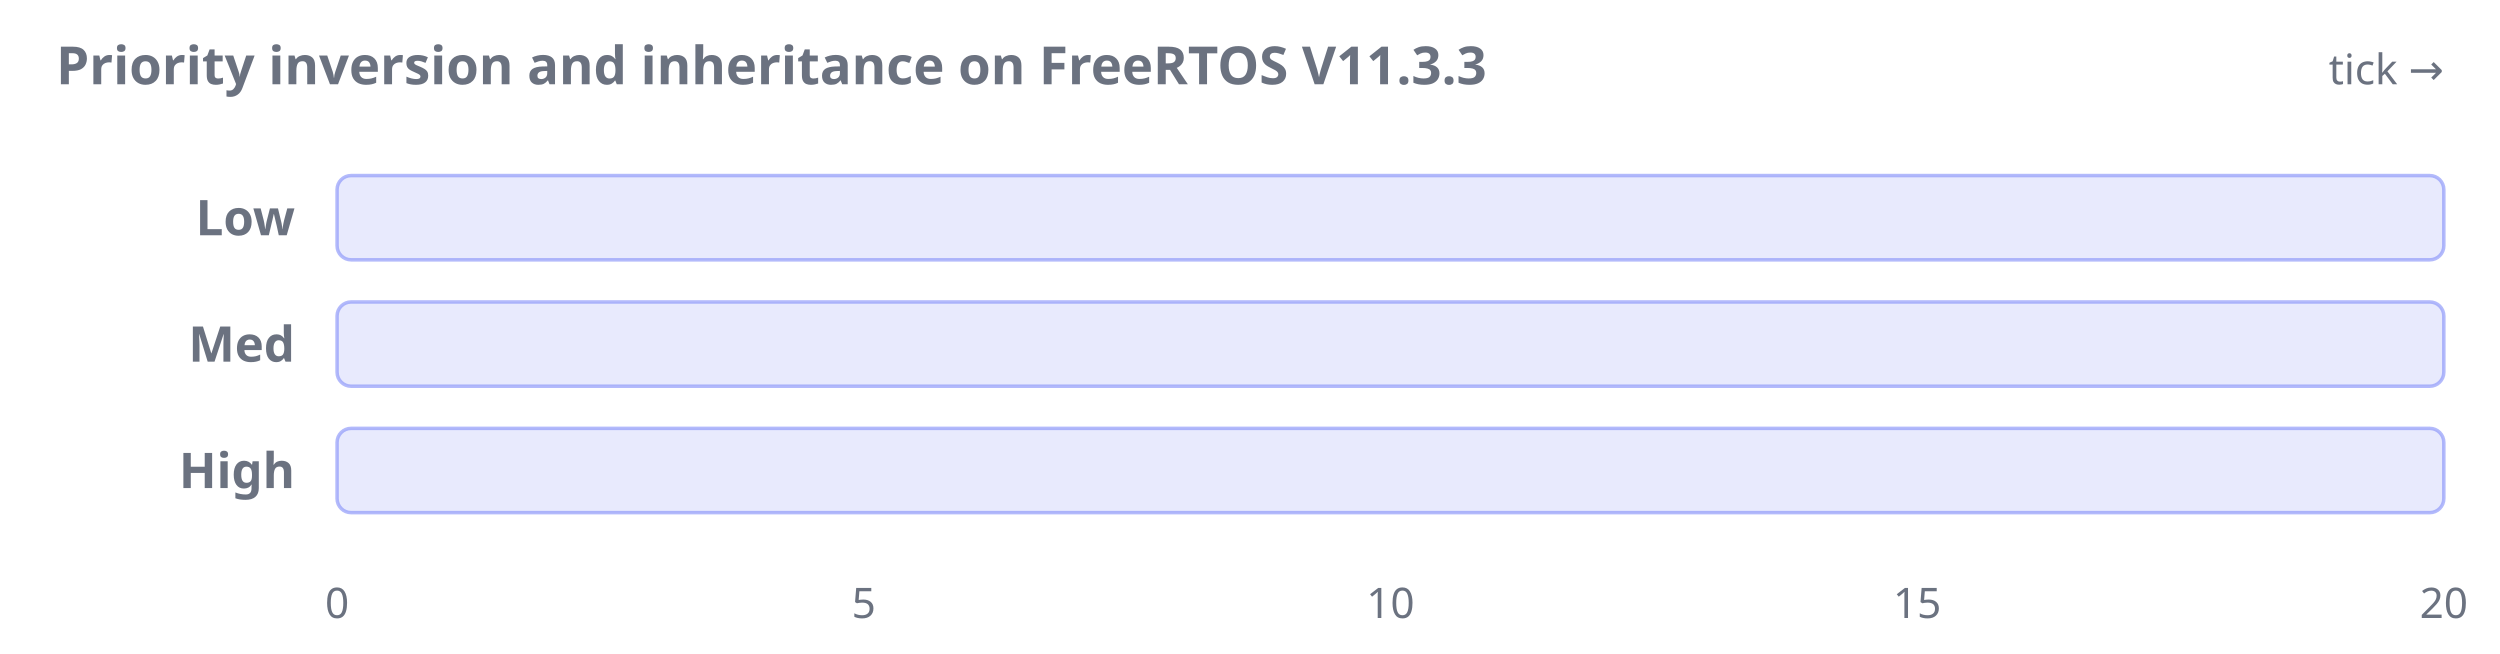
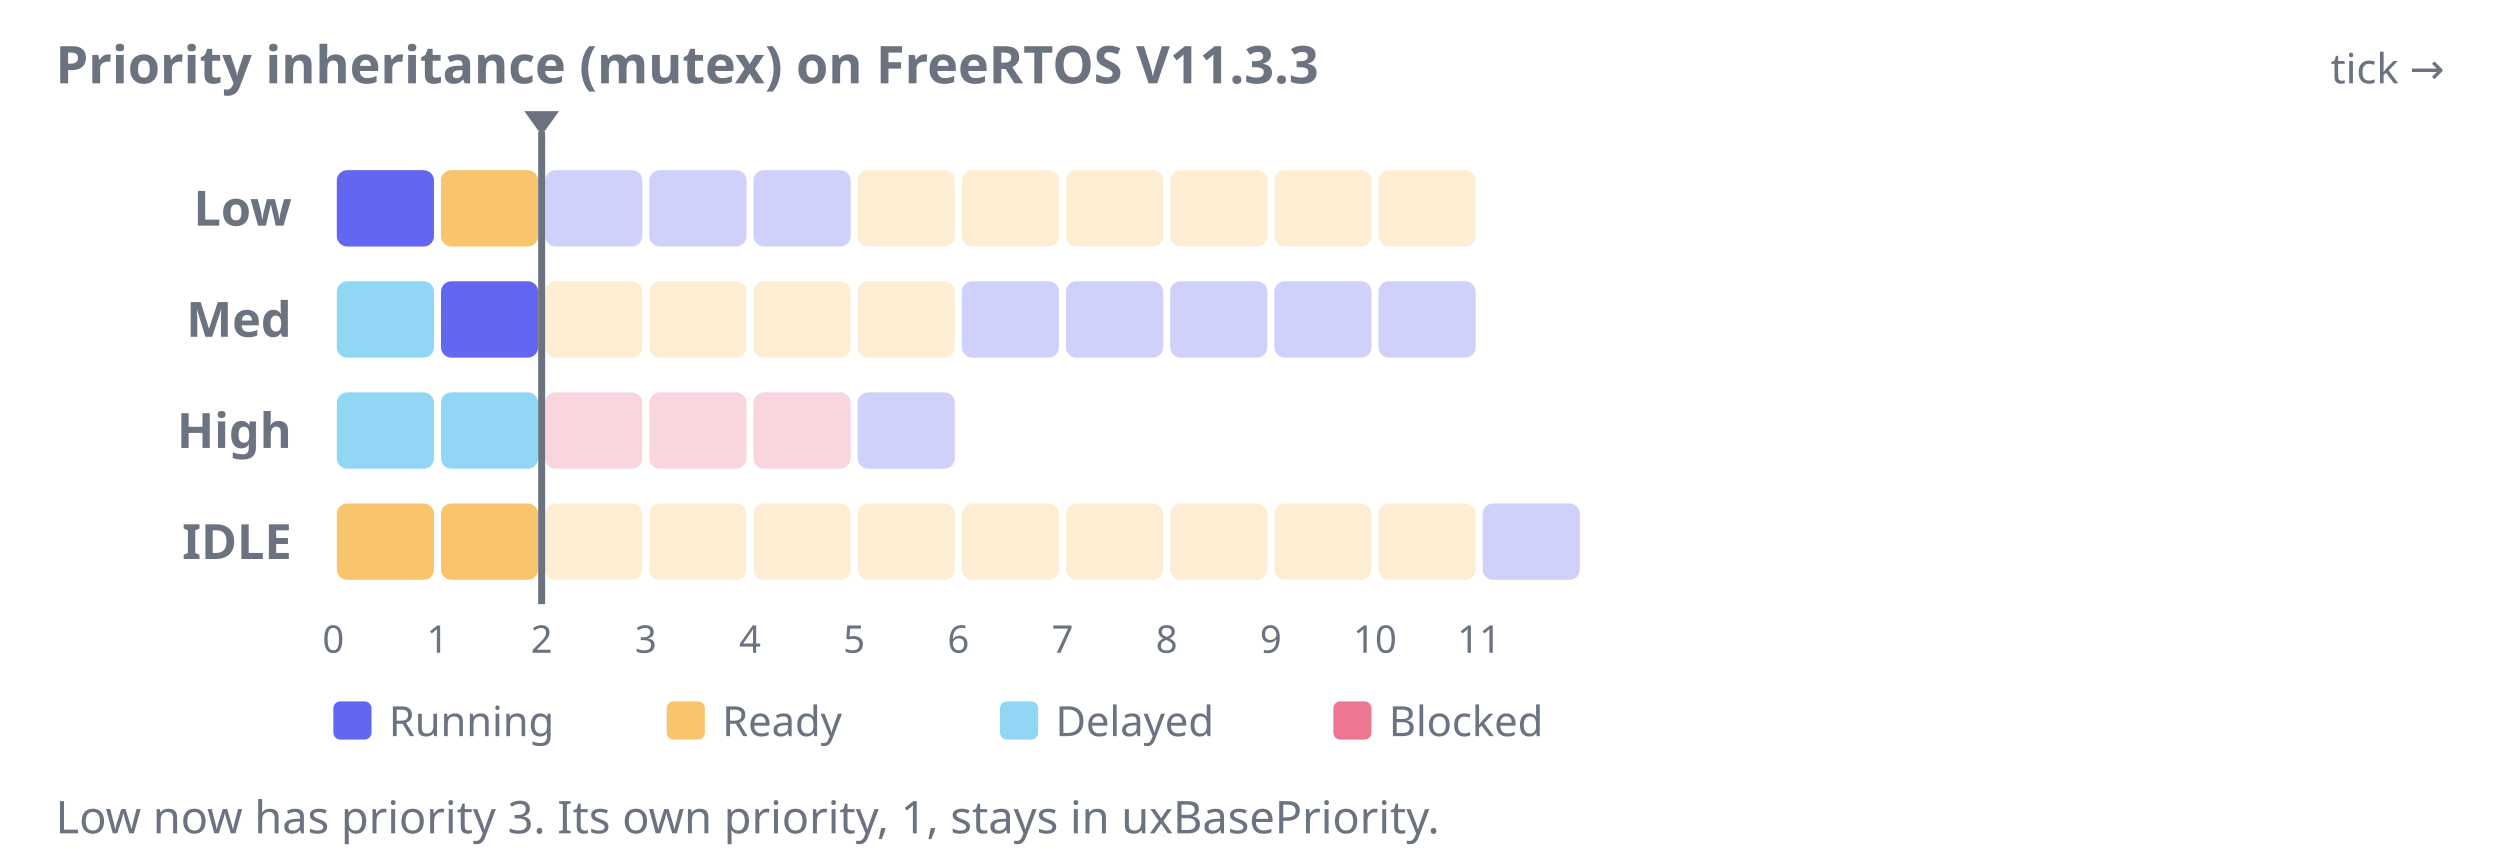
- <svg xmlns="http://www.w3.org/2000/svg" viewBox="0 0 712 186" width="712" height="186" role="img" aria-label="Priority inversion and inheritance on FreeRTOS V11.3.3" font-family="ui-sans-serif, system-ui, sans-serif" font-size="14" fill="#6b7280">
-   <text x="16" y="24" font-size="15" font-weight="700">Priority inversion and inheritance on FreeRTOS V11.3.3</text>
-   <text x="84" y="67" text-anchor="end" font-weight="600">Low</text>
-   <rect x="96" y="50" width="600" height="24" rx="4" fill="#818cf8" fill-opacity="0.18" stroke="#818cf8" stroke-opacity="0.6" />
-   <text x="84" y="103" text-anchor="end" font-weight="600">Med</text>
-   <rect x="96" y="86" width="600" height="24" rx="4" fill="#818cf8" fill-opacity="0.18" stroke="#818cf8" stroke-opacity="0.6" />
-   <text x="84" y="139" text-anchor="end" font-weight="600">High</text>
-   <rect x="96" y="122" width="600" height="24" rx="4" fill="#818cf8" fill-opacity="0.18" stroke="#818cf8" stroke-opacity="0.6" />
-   <text x="96" y="176" text-anchor="middle" font-size="12">0</text>
-   <text x="246" y="176" text-anchor="middle" font-size="12">5</text>
-   <text x="396" y="176" text-anchor="middle" font-size="12">10</text>
-   <text x="546" y="176" text-anchor="middle" font-size="12">15</text>
-   <text x="696" y="176" text-anchor="middle" font-size="12">20</text>
-   <text x="696" y="24" text-anchor="end" font-size="12">tick →</text>
+ <svg xmlns="http://www.w3.org/2000/svg" viewBox="0 0 720 248" width="720" height="248" role="img" aria-label="Priority inheritance (mutex) on FreeRTOS V11.3.3" font-family="ui-sans-serif, system-ui, sans-serif" font-size="14" fill="#6b7280">
+   <text x="16" y="24" font-size="15" font-weight="700">Priority inheritance (mutex) on FreeRTOS V11.3.3</text>
+   <text x="704" y="24" text-anchor="end" font-size="12">tick →</text>
+   <text x="84" y="65" text-anchor="end" font-weight="600">Low</text>
+   <rect x="97" y="49" width="28" height="22" rx="3" fill="#6366f1" fill-opacity="1.00" />
+   <rect x="127" y="49" width="28" height="22" rx="3" fill="#f59e0b" fill-opacity="0.60" />
+   <rect x="157" y="49" width="28" height="22" rx="3" fill="#6366f1" fill-opacity="0.30" />
+   <rect x="187" y="49" width="28" height="22" rx="3" fill="#6366f1" fill-opacity="0.30" />
+   <rect x="217" y="49" width="28" height="22" rx="3" fill="#6366f1" fill-opacity="0.30" />
+   <rect x="247" y="49" width="28" height="22" rx="3" fill="#f59e0b" fill-opacity="0.18" />
+   <rect x="277" y="49" width="28" height="22" rx="3" fill="#f59e0b" fill-opacity="0.18" />
+   <rect x="307" y="49" width="28" height="22" rx="3" fill="#f59e0b" fill-opacity="0.18" />
+   <rect x="337" y="49" width="28" height="22" rx="3" fill="#f59e0b" fill-opacity="0.18" />
+   <rect x="367" y="49" width="28" height="22" rx="3" fill="#f59e0b" fill-opacity="0.18" />
+   <rect x="397" y="49" width="28" height="22" rx="3" fill="#f59e0b" fill-opacity="0.18" />
+   <text x="84" y="97" text-anchor="end" font-weight="600">Med</text>
+   <rect x="97" y="81" width="28" height="22" rx="3" fill="#0ea5e9" fill-opacity="0.45" />
+   <rect x="127" y="81" width="28" height="22" rx="3" fill="#6366f1" fill-opacity="1.00" />
+   <rect x="157" y="81" width="28" height="22" rx="3" fill="#f59e0b" fill-opacity="0.18" />
+   <rect x="187" y="81" width="28" height="22" rx="3" fill="#f59e0b" fill-opacity="0.18" />
+   <rect x="217" y="81" width="28" height="22" rx="3" fill="#f59e0b" fill-opacity="0.18" />
+   <rect x="247" y="81" width="28" height="22" rx="3" fill="#f59e0b" fill-opacity="0.18" />
+   <rect x="277" y="81" width="28" height="22" rx="3" fill="#6366f1" fill-opacity="0.30" />
+   <rect x="307" y="81" width="28" height="22" rx="3" fill="#6366f1" fill-opacity="0.30" />
+   <rect x="337" y="81" width="28" height="22" rx="3" fill="#6366f1" fill-opacity="0.30" />
+   <rect x="367" y="81" width="28" height="22" rx="3" fill="#6366f1" fill-opacity="0.30" />
+   <rect x="397" y="81" width="28" height="22" rx="3" fill="#6366f1" fill-opacity="0.30" />
+   <text x="84" y="129" text-anchor="end" font-weight="600">High</text>
+   <rect x="97" y="113" width="28" height="22" rx="3" fill="#0ea5e9" fill-opacity="0.45" />
+   <rect x="127" y="113" width="28" height="22" rx="3" fill="#0ea5e9" fill-opacity="0.45" />
+   <rect x="157" y="113" width="28" height="22" rx="3" fill="#e11d48" fill-opacity="0.18" />
+   <rect x="187" y="113" width="28" height="22" rx="3" fill="#e11d48" fill-opacity="0.18" />
+   <rect x="217" y="113" width="28" height="22" rx="3" fill="#e11d48" fill-opacity="0.18" />
+   <rect x="247" y="113" width="28" height="22" rx="3" fill="#6366f1" fill-opacity="0.30" />
+   <text x="84" y="161" text-anchor="end" font-weight="600">IDLE</text>
+   <rect x="97" y="145" width="28" height="22" rx="3" fill="#f59e0b" fill-opacity="0.60" />
+   <rect x="127" y="145" width="28" height="22" rx="3" fill="#f59e0b" fill-opacity="0.60" />
+   <rect x="157" y="145" width="28" height="22" rx="3" fill="#f59e0b" fill-opacity="0.18" />
+   <rect x="187" y="145" width="28" height="22" rx="3" fill="#f59e0b" fill-opacity="0.18" />
+   <rect x="217" y="145" width="28" height="22" rx="3" fill="#f59e0b" fill-opacity="0.18" />
+   <rect x="247" y="145" width="28" height="22" rx="3" fill="#f59e0b" fill-opacity="0.18" />
+   <rect x="277" y="145" width="28" height="22" rx="3" fill="#f59e0b" fill-opacity="0.18" />
+   <rect x="307" y="145" width="28" height="22" rx="3" fill="#f59e0b" fill-opacity="0.18" />
+   <rect x="337" y="145" width="28" height="22" rx="3" fill="#f59e0b" fill-opacity="0.18" />
+   <rect x="367" y="145" width="28" height="22" rx="3" fill="#f59e0b" fill-opacity="0.18" />
+   <rect x="397" y="145" width="28" height="22" rx="3" fill="#f59e0b" fill-opacity="0.18" />
+   <rect x="427" y="145" width="28" height="22" rx="3" fill="#6366f1" fill-opacity="0.30" />
+   <text x="96" y="188" text-anchor="middle" font-size="11">0</text>
+   <text x="126" y="188" text-anchor="middle" font-size="11">1</text>
+   <text x="156" y="188" text-anchor="middle" font-size="11">2</text>
+   <text x="186" y="188" text-anchor="middle" font-size="11">3</text>
+   <text x="216" y="188" text-anchor="middle" font-size="11">4</text>
+   <text x="246" y="188" text-anchor="middle" font-size="11">5</text>
+   <text x="276" y="188" text-anchor="middle" font-size="11">6</text>
+   <text x="306" y="188" text-anchor="middle" font-size="11">7</text>
+   <text x="336" y="188" text-anchor="middle" font-size="11">8</text>
+   <text x="366" y="188" text-anchor="middle" font-size="11">9</text>
+   <text x="396" y="188" text-anchor="middle" font-size="11">10</text>
+   <text x="426" y="188" text-anchor="middle" font-size="11">11</text>
+   <line x1="156" x2="156" y1="38" y2="174" stroke="#6b7280" stroke-width="2" />
+   <path d="M151 32h10l-5 7z" fill="#6b7280" />
+   <rect x="96" y="202" width="11" height="11" rx="2" fill="#6366f1" fill-opacity="1" />
+   <text x="112" y="212" font-size="12">Running</text>
+   <rect x="192" y="202" width="11" height="11" rx="2" fill="#f59e0b" fill-opacity="0.6" />
+   <text x="208" y="212" font-size="12">Ready</text>
+   <rect x="288" y="202" width="11" height="11" rx="2" fill="#0ea5e9" fill-opacity="0.45" />
+   <text x="304" y="212" font-size="12">Delayed</text>
+   <rect x="384" y="202" width="11" height="11" rx="2" fill="#e11d48" fill-opacity="0.6" />
+   <text x="400" y="212" font-size="12">Blocked</text>
+   <text x="16" y="240" font-size="13">Low now has priority 3. Its own priority, 1, stays in uxBasePriority.</text>
</svg>
